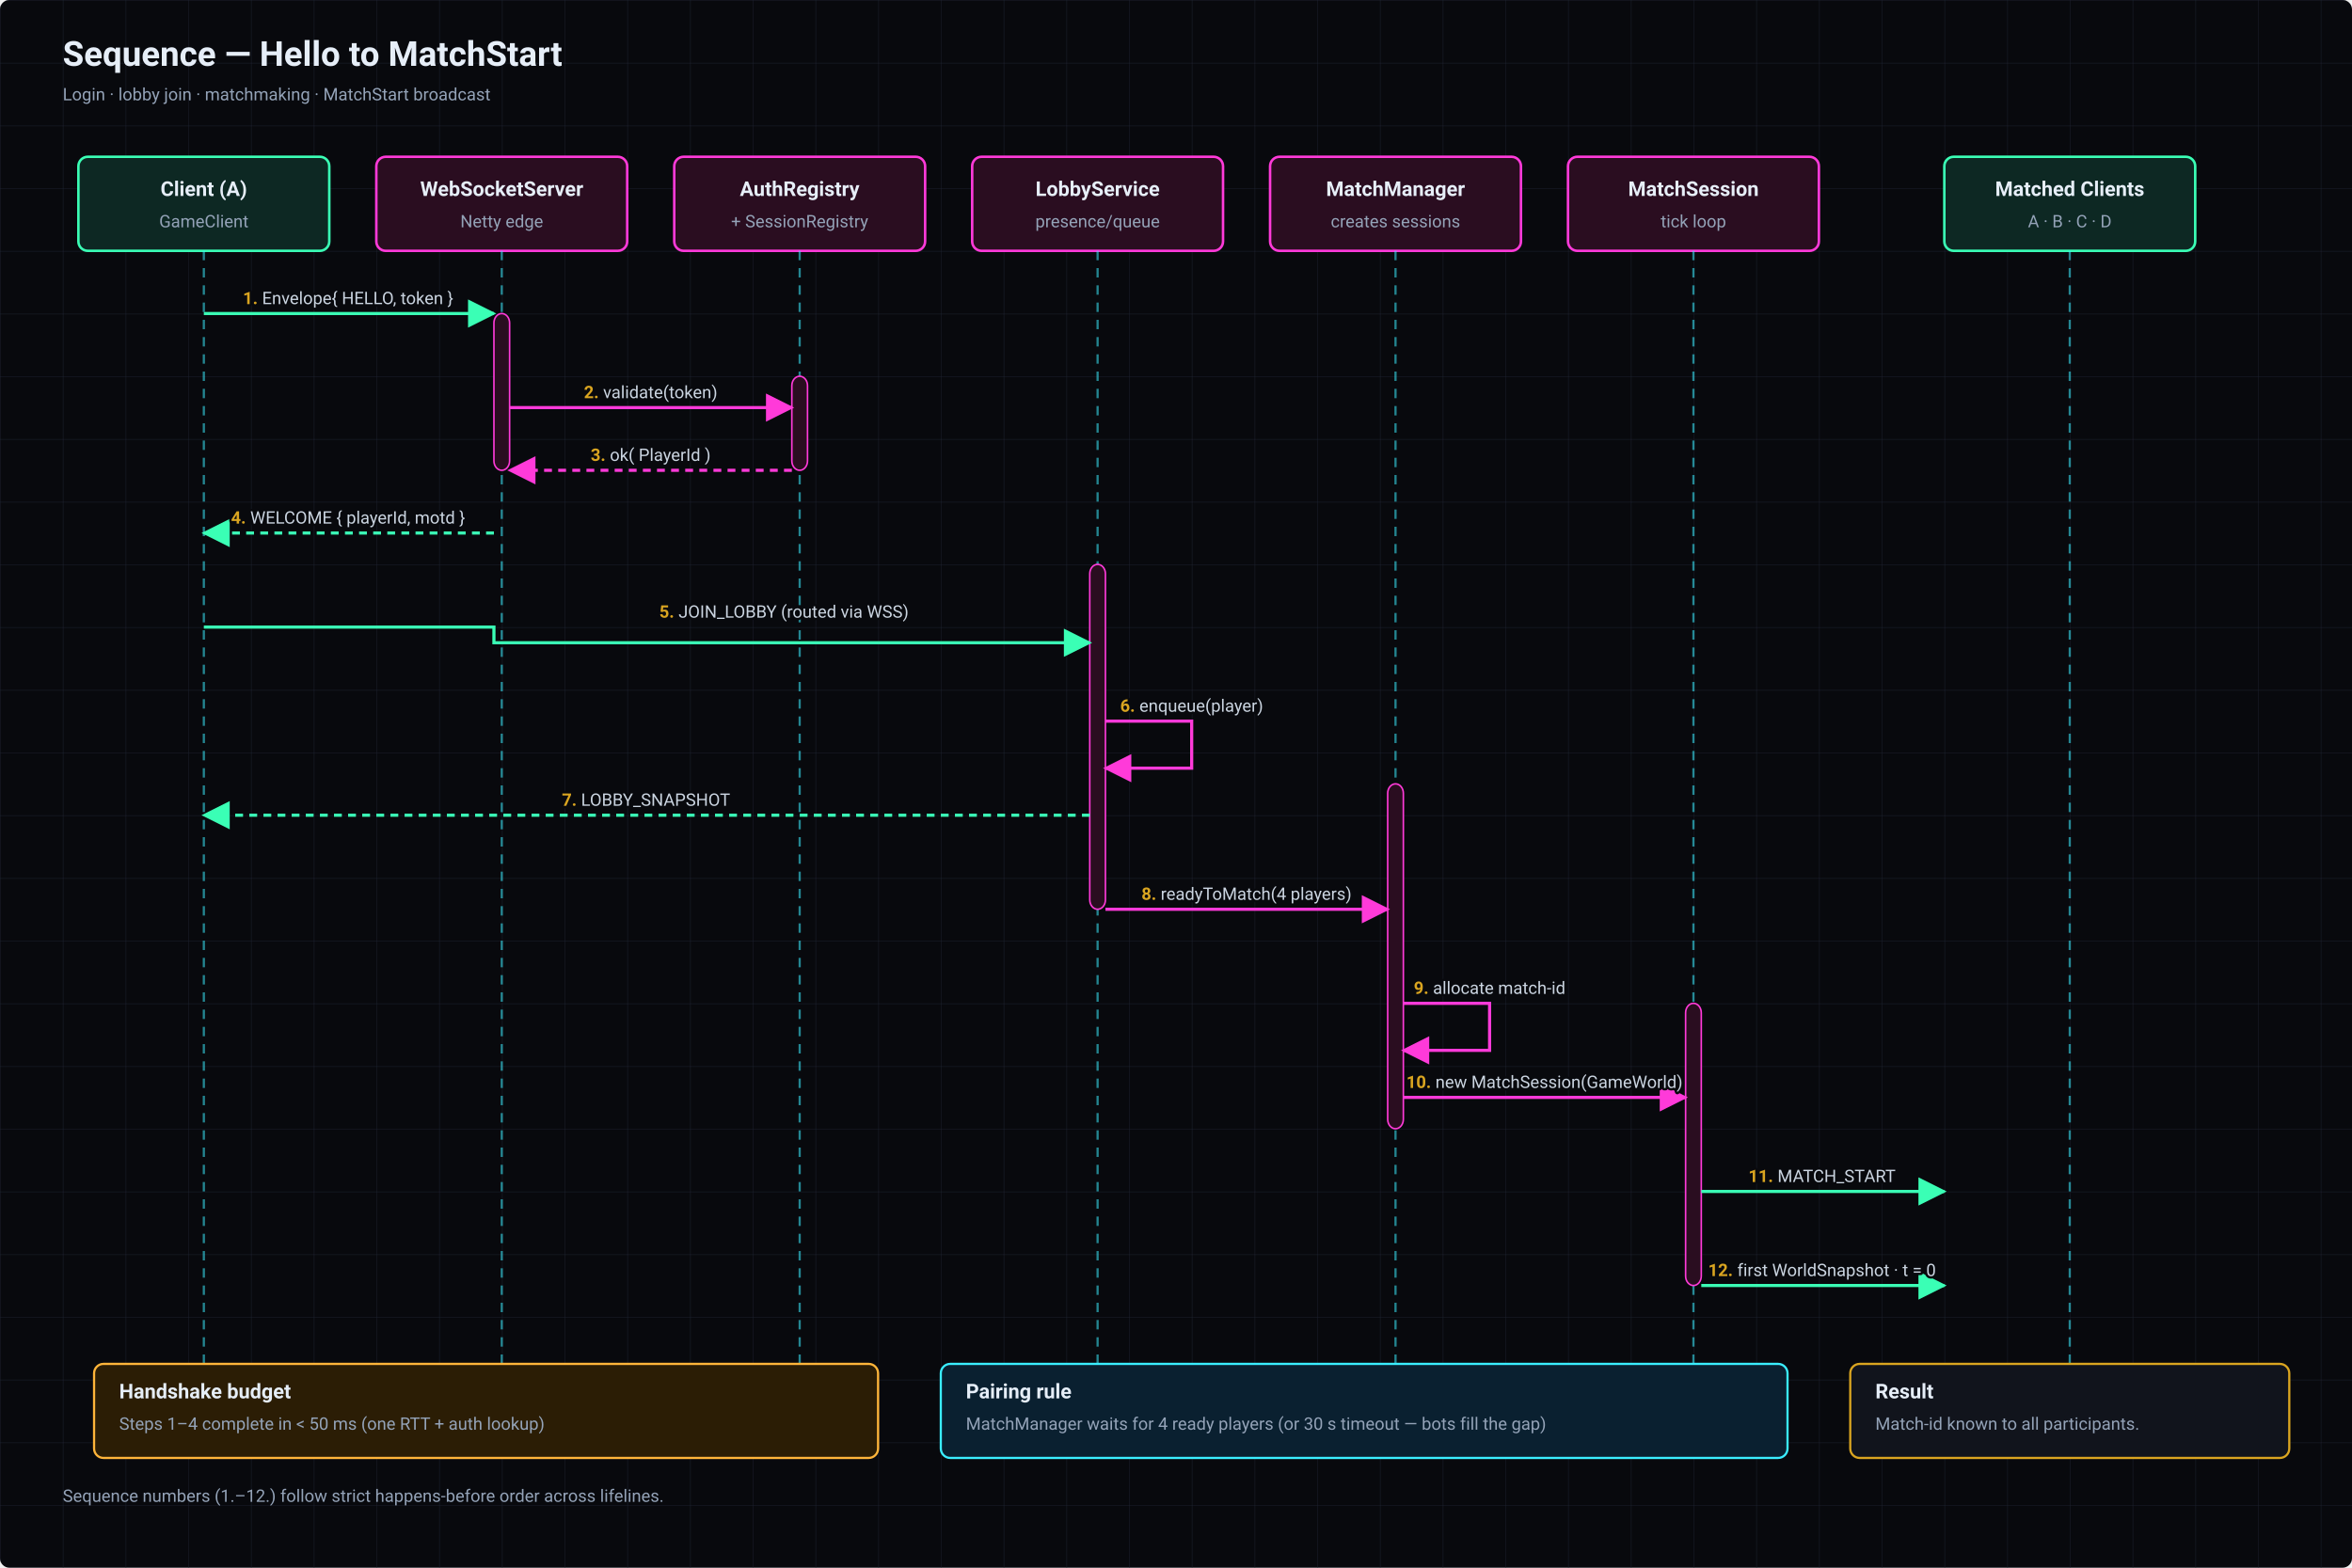
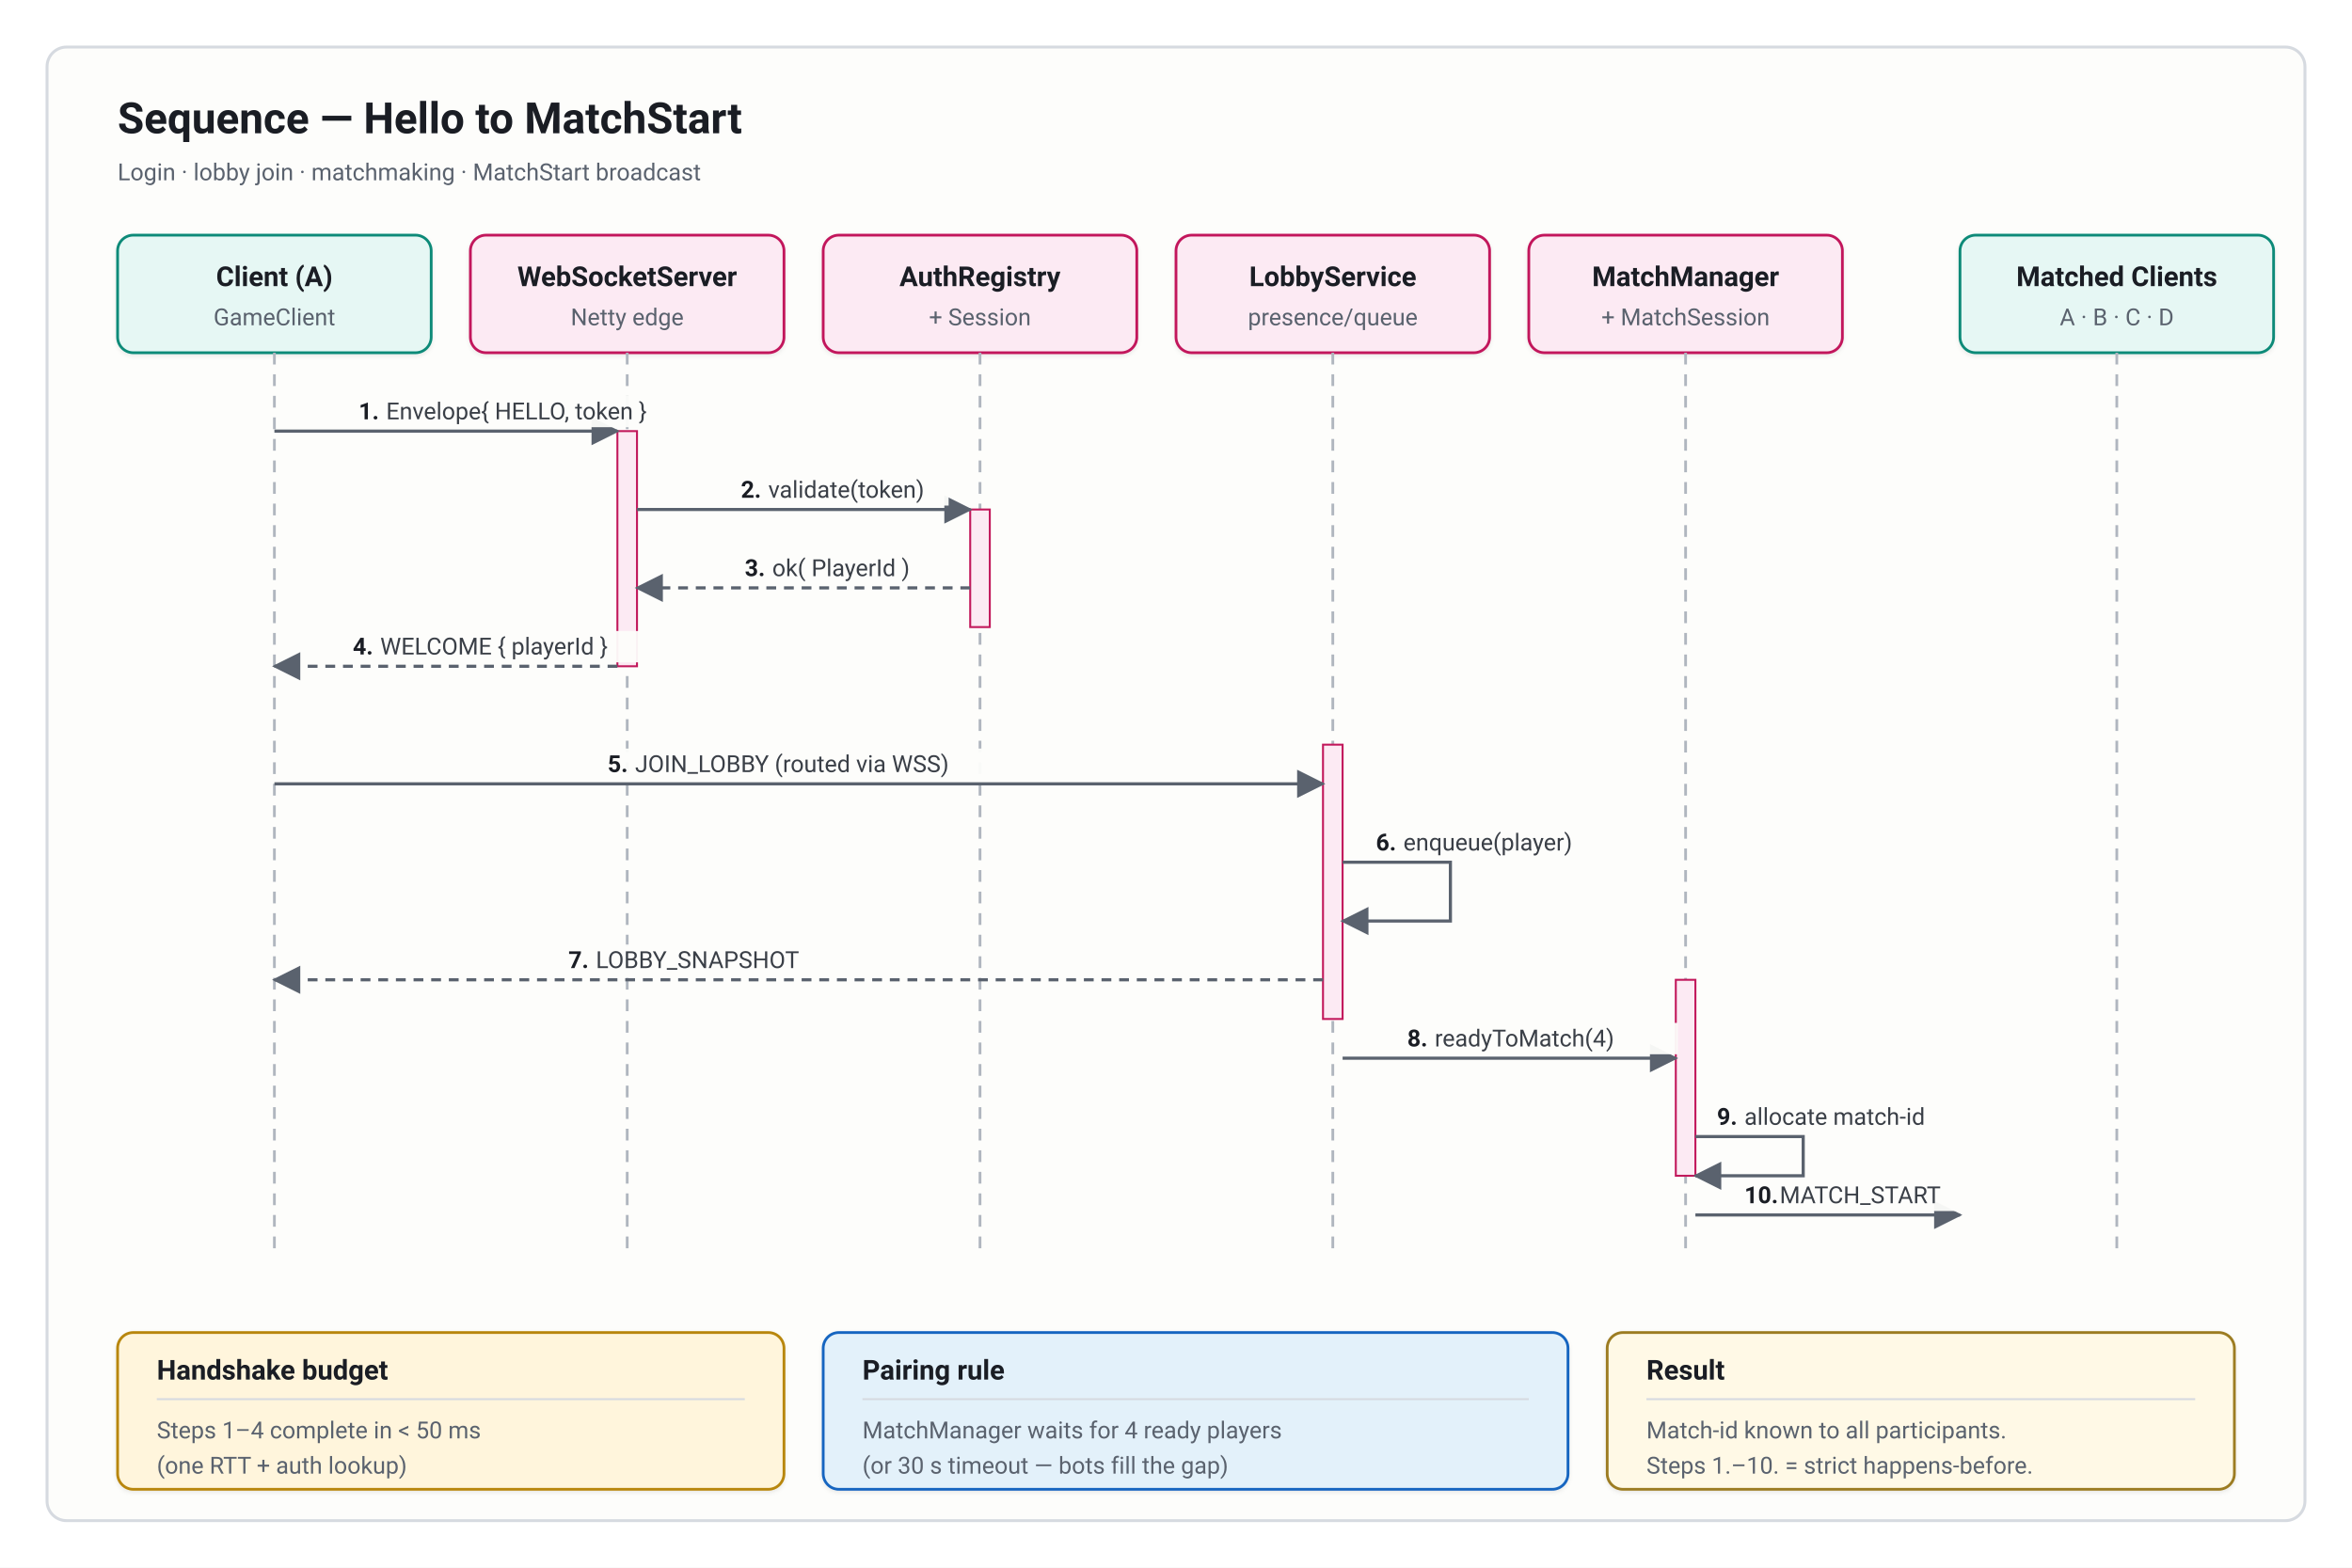
- <svg xmlns="http://www.w3.org/2000/svg" viewBox="0 0 1500 1000" preserveAspectRatio="xMidYMid meet" role="img" aria-labelledby="title desc">
+ <svg xmlns="http://www.w3.org/2000/svg" viewBox="0 0 1200 800" preserveAspectRatio="xMidYMid meet" role="img" aria-labelledby="title desc">
  <style>
-     rect { rx: 6; ry: 6; }
-     text { font-family: -apple-system, "Segoe UI", Roboto, sans-serif; fill: #e8eef8; }
-     .ttl { font-weight: 700; font-size: 14px; }
-     .sub { font-size: 12px; fill: #9aa6b8; }
-     .edge { font-size: 11px; fill: #c5cbd6; }
+     text { font-family: -apple-system, "Segoe UI", Roboto, sans-serif; fill: #1a1d24; }
+     .title { font-weight: 700; font-size: 22px; fill: #1a1d24; }
+     .ttl { font-weight: 700; font-size: 14px; fill: #1a1d24; }
+     .sub { font-size: 12px; fill: #5a626e; }
+     .edge { font-size: 12px; fill: #3a3f47; }
+     .num { font-size: 12px; font-weight: 700; fill: #1a1d24; }
+     .grp { font-weight: 700; font-size: 13px; letter-spacing: 1.2px; fill: #6a6f78; }
+     .conn { fill: none; stroke: #5a626e; stroke-width: 1.6; }
+     .life { stroke: #b0b6bf; stroke-width: 1.4; stroke-dasharray: 6 5; }
+     .bar  { fill: #fceaf3; stroke: #c2185b; stroke-width: 1; }
  </style>
  <defs>
-     <pattern id="grid" width="40" height="40" patternUnits="userSpaceOnUse">
-       <path d="M 40 0 L 0 0 0 40" fill="none" stroke="#1f2533" stroke-width="0.5" />
-     </pattern>
-     <marker id="arrCyan" viewBox="0 0 12 12" refX="11" refY="6" markerWidth="9" markerHeight="9" orient="auto-start-reverse">
-       <path d="M0,0 L12,6 L0,12 z" fill="#3aedff" />
+     <marker id="arr" viewBox="0 0 12 12" refX="11" refY="6" markerWidth="9" markerHeight="9" orient="auto-start-reverse">
+       <path d="M0,0 L12,6 L0,12 z" fill="#5a626e" />
    </marker>
-     <marker id="arrPink" viewBox="0 0 12 12" refX="11" refY="6" markerWidth="9" markerHeight="9" orient="auto-start-reverse">
-       <path d="M0,0 L12,6 L0,12 z" fill="#ff3ad9" />
-     </marker>
-     <marker id="arrAmber" viewBox="0 0 12 12" refX="11" refY="6" markerWidth="9" markerHeight="9" orient="auto-start-reverse">
-       <path d="M0,0 L12,6 L0,12 z" fill="#ffb53a" />
-     </marker>
-     <marker id="arrGreen" viewBox="0 0 12 12" refX="11" refY="6" markerWidth="9" markerHeight="9" orient="auto-start-reverse">
-       <path d="M0,0 L12,6 L0,12 z" fill="#3affb5" />
-     </marker>
+     <filter id="sh" x="-5%" y="-5%" width="110%" height="115%">
+       <feDropShadow stdDeviation="1" dx="0" dy="1" flood-color="#000" flood-opacity="0.08" />
+     </filter>
  </defs>
-   <style>
-     text { fill: #e6eef8; font-family: -apple-system, "Segoe UI", Roboto, sans-serif; }
-     .title { font-weight: 700; font-size: 22px; }
-     .ttl { font-weight: 700; font-size: 13px; }
-     .sub { font-size: 11px; fill: #94a3b8; }
-     .edge { font-size: 11px; fill: #cbd5e1; paint-order: stroke; stroke: #08090d; stroke-width: 3px; stroke-linejoin: round; }
-     .num { font-size: 11px; font-weight: 700; fill: #daa520; paint-order: stroke; stroke: #08090d; stroke-width: 3px; stroke-linejoin: round; }
-     .conn { fill: none; stroke-width: 2; }
-     .life { stroke: #3aedff; stroke-width: 1.4; stroke-dasharray: 6 5; opacity: 0.55; }
-     .bar  { fill: #2a0d20; stroke: #ff3ad9; stroke-width: 1; }
-   </style>
-   <rect x="0" y="0" width="1500" height="1000" fill="#08090d" />
-   <rect x="0" y="0" width="1500" height="1000" fill="url(#grid)" />
-   <text x="40" y="42" class="title" fill="#daa520">Sequence — Hello to MatchStart</text>
-   <text x="40" y="64" class="sub">Login · lobby join · matchmaking · MatchStart broadcast</text>
-   <rect x="50" y="100" width="160" height="60" rx="8" fill="#0d2823" stroke="#3affb5" stroke-width="1.6" />
-   <text x="130" y="125" text-anchor="middle" class="ttl" fill="#3affb5">Client (A)</text>
-   <text x="130" y="145" text-anchor="middle" class="sub">GameClient</text>
-   <rect x="240" y="100" width="160" height="60" rx="8" fill="#2a0d20" stroke="#ff3ad9" stroke-width="1.6" />
-   <text x="320" y="125" text-anchor="middle" class="ttl" fill="#ff3ad9">WebSocketServer</text>
-   <text x="320" y="145" text-anchor="middle" class="sub">Netty edge</text>
-   <rect x="430" y="100" width="160" height="60" rx="8" fill="#2a0d20" stroke="#ff3ad9" stroke-width="1.6" />
-   <text x="510" y="125" text-anchor="middle" class="ttl" fill="#ff3ad9">AuthRegistry</text>
-   <text x="510" y="145" text-anchor="middle" class="sub">+ SessionRegistry</text>
-   <rect x="620" y="100" width="160" height="60" rx="8" fill="#2a0d20" stroke="#ff3ad9" stroke-width="1.6" />
-   <text x="700" y="125" text-anchor="middle" class="ttl" fill="#ff3ad9">LobbyService</text>
-   <text x="700" y="145" text-anchor="middle" class="sub">presence/queue</text>
-   <rect x="810" y="100" width="160" height="60" rx="8" fill="#2a0d20" stroke="#ff3ad9" stroke-width="1.6" />
-   <text x="890" y="125" text-anchor="middle" class="ttl" fill="#ff3ad9">MatchManager</text>
-   <text x="890" y="145" text-anchor="middle" class="sub">creates sessions</text>
-   <rect x="1000" y="100" width="160" height="60" rx="8" fill="#2a0d20" stroke="#ff3ad9" stroke-width="1.6" />
-   <text x="1080" y="125" text-anchor="middle" class="ttl" fill="#ff3ad9">MatchSession</text>
-   <text x="1080" y="145" text-anchor="middle" class="sub">tick loop</text>
-   <rect x="1240" y="100" width="160" height="60" rx="8" fill="#0d2823" stroke="#3affb5" stroke-width="1.6" />
-   <text x="1320" y="125" text-anchor="middle" class="ttl" fill="#3affb5">Matched Clients</text>
-   <text x="1320" y="145" text-anchor="middle" class="sub">A · B · C · D</text>
-   <line class="life" x1="130" y1="160" x2="130" y2="900" />
-   <line class="life" x1="320" y1="160" x2="320" y2="900" />
-   <line class="life" x1="510" y1="160" x2="510" y2="900" />
-   <line class="life" x1="700" y1="160" x2="700" y2="900" />
-   <line class="life" x1="890" y1="160" x2="890" y2="900" />
-   <line class="life" x1="1080" y1="160" x2="1080" y2="900" />
-   <line class="life" x1="1320" y1="160" x2="1320" y2="900" />
-   <rect class="bar" x="315" y="200" width="10" height="100" />
-   <rect class="bar" x="505" y="240" width="10" height="60" />
-   <rect class="bar" x="695" y="360" width="10" height="220" />
-   <rect class="bar" x="885" y="500" width="10" height="220" />
-   <rect class="bar" x="1075" y="640" width="10" height="180" />
-   <path class="conn" d="M 130,200 H 315" stroke="#3affb5" marker-end="url(#arrGreen)" />
-   <text x="222" y="194" text-anchor="middle" class="edge">
-     <tspan class="num">1.</tspan> Envelope{ HELLO, token }</text>
-   <path class="conn" d="M 325,260 H 505" stroke="#ff3ad9" marker-end="url(#arrPink)" />
-   <text x="415" y="254" text-anchor="middle" class="edge">
-     <tspan class="num">2.</tspan> validate(token)</text>
-   <path class="conn" d="M 505,300 H 325" stroke="#ff3ad9" marker-end="url(#arrPink)" stroke-dasharray="5 4" />
-   <text x="415" y="294" text-anchor="middle" class="edge">
-     <tspan class="num">3.</tspan> ok( PlayerId )</text>
-   <path class="conn" d="M 315,340 H 130" stroke="#3affb5" marker-end="url(#arrGreen)" stroke-dasharray="5 4" />
-   <text x="222" y="334" text-anchor="middle" class="edge">
-     <tspan class="num">4.</tspan> WELCOME { playerId, motd }</text>
-   <path class="conn" d="M 130,400 H 315 V 410 H 695" stroke="#3affb5" marker-end="url(#arrGreen)" />
-   <text x="500" y="394" text-anchor="middle" class="edge">
-     <tspan class="num">5.</tspan> JOIN_LOBBY  (routed via WSS)</text>
-   <path class="conn" d="M 705,460 H 760 V 490 H 705" stroke="#ff3ad9" marker-end="url(#arrPink)" />
-   <text x="760" y="454" text-anchor="middle" class="edge">
-     <tspan class="num">6.</tspan> enqueue(player)</text>
-   <path class="conn" d="M 695,520 H 130" stroke="#3affb5" marker-end="url(#arrGreen)" stroke-dasharray="5 4" />
-   <text x="412" y="514" text-anchor="middle" class="edge">
-     <tspan class="num">7.</tspan> LOBBY_SNAPSHOT</text>
-   <path class="conn" d="M 705,580 H 885" stroke="#ff3ad9" marker-end="url(#arrPink)" />
-   <text x="795" y="574" text-anchor="middle" class="edge">
-     <tspan class="num">8.</tspan> readyToMatch(4 players)</text>
-   <path class="conn" d="M 895,640 H 950 V 670 H 895" stroke="#ff3ad9" marker-end="url(#arrPink)" />
-   <text x="950" y="634" text-anchor="middle" class="edge">
-     <tspan class="num">9.</tspan> allocate match-id</text>
-   <path class="conn" d="M 895,700 H 1075" stroke="#ff3ad9" marker-end="url(#arrPink)" />
-   <text x="985" y="694" text-anchor="middle" class="edge">
-     <tspan class="num">10.</tspan> new MatchSession(GameWorld)</text>
-   <path class="conn" d="M 1085,760 H 1240" stroke="#3affb5" marker-end="url(#arrGreen)" />
-   <text x="1162" y="754" text-anchor="middle" class="edge">
-     <tspan class="num">11.</tspan> MATCH_START</text>
-   <path class="conn" d="M 1085,820 H 1240" stroke="#3affb5" marker-end="url(#arrGreen)" />
-   <text x="1162" y="814" text-anchor="middle" class="edge">
-     <tspan class="num">12.</tspan> first WorldSnapshot · t = 0</text>
-   <rect x="60" y="870" width="500" height="60" rx="10" fill="#2b1d05" stroke="#ffb53a" stroke-width="1.4" />
-   <text x="76" y="892" class="ttl" fill="#ffb53a">Handshake budget</text>
-   <text x="76" y="912" class="sub">Steps 1–4 complete in &lt; 50 ms (one RTT + auth lookup)</text>
-   <rect x="600" y="870" width="540" height="60" rx="10" fill="#0a2030" stroke="#3aedff" stroke-width="1.4" />
-   <text x="616" y="892" class="ttl" fill="#3aedff">Pairing rule</text>
-   <text x="616" y="912" class="sub">MatchManager waits for 4 ready players (or 30 s timeout — bots fill the gap)</text>
-   <rect x="1180" y="870" width="280" height="60" rx="10" fill="#11141c" stroke="#daa520" stroke-width="1.4" />
-   <text x="1196" y="892" class="ttl" fill="#daa520">Result</text>
-   <text x="1196" y="912" class="sub">Match-id known to all participants.</text>
-   <text x="40" y="958" class="sub">Sequence numbers (1.–12.) follow strict happens-before order across lifelines.</text>
+   <rect x="0" y="0" width="1200" height="800" fill="#ffffff" />
+   <rect x="24" y="24" width="1152" height="752" rx="10" fill="#fdfdfb" stroke="#d6dae0" stroke-width="1.5" />
+   <text x="60" y="68" class="title">Sequence — Hello to MatchStart</text>
+   <text x="60" y="92" class="sub">Login · lobby join · matchmaking · MatchStart broadcast</text>
+   <rect x="60" y="120" width="160" height="60" rx="8" fill="#e6f7f4" stroke="#0b8a78" stroke-width="1.4" filter="url(#sh)" />
+   <text x="140" y="146" text-anchor="middle" class="ttl">Client (A)</text>
+   <text x="140" y="166" text-anchor="middle" class="sub">GameClient</text>
+   <rect x="240" y="120" width="160" height="60" rx="8" fill="#fceaf3" stroke="#c2185b" stroke-width="1.4" filter="url(#sh)" />
+   <text x="320" y="146" text-anchor="middle" class="ttl">WebSocketServer</text>
+   <text x="320" y="166" text-anchor="middle" class="sub">Netty edge</text>
+   <rect x="420" y="120" width="160" height="60" rx="8" fill="#fceaf3" stroke="#c2185b" stroke-width="1.4" filter="url(#sh)" />
+   <text x="500" y="146" text-anchor="middle" class="ttl">AuthRegistry</text>
+   <text x="500" y="166" text-anchor="middle" class="sub">+ Session</text>
+   <rect x="600" y="120" width="160" height="60" rx="8" fill="#fceaf3" stroke="#c2185b" stroke-width="1.4" filter="url(#sh)" />
+   <text x="680" y="146" text-anchor="middle" class="ttl">LobbyService</text>
+   <text x="680" y="166" text-anchor="middle" class="sub">presence/queue</text>
+   <rect x="780" y="120" width="160" height="60" rx="8" fill="#fceaf3" stroke="#c2185b" stroke-width="1.4" filter="url(#sh)" />
+   <text x="860" y="146" text-anchor="middle" class="ttl">MatchManager</text>
+   <text x="860" y="166" text-anchor="middle" class="sub">+ MatchSession</text>
+   <rect x="1000" y="120" width="160" height="60" rx="8" fill="#e6f7f4" stroke="#0b8a78" stroke-width="1.4" filter="url(#sh)" />
+   <text x="1080" y="146" text-anchor="middle" class="ttl">Matched Clients</text>
+   <text x="1080" y="166" text-anchor="middle" class="sub">A · B · C · D</text>
+   <line class="life" x1="140" y1="180" x2="140" y2="640" />
+   <line class="life" x1="320" y1="180" x2="320" y2="640" />
+   <line class="life" x1="500" y1="180" x2="500" y2="640" />
+   <line class="life" x1="680" y1="180" x2="680" y2="640" />
+   <line class="life" x1="860" y1="180" x2="860" y2="640" />
+   <line class="life" x1="1080" y1="180" x2="1080" y2="640" />
+   <rect class="bar" x="315" y="220" width="10" height="120" />
+   <rect class="bar" x="495" y="260" width="10" height="60" />
+   <rect class="bar" x="675" y="380" width="10" height="140" />
+   <rect class="bar" x="855" y="500" width="10" height="100" />
+   <path class="conn" d="M 140,220 H 315" marker-end="url(#arr)" />
+   <rect x="170" y="202" width="180" height="16" fill="#fdfdfb" opacity="0.95" />
+   <text x="183" y="214" class="num">1.</text>
+   <text x="197" y="214" class="edge">Envelope{ HELLO, token }</text>
+   <path class="conn" d="M 325,260 H 495" marker-end="url(#arr)" />
+   <rect x="368" y="242" width="116" height="16" fill="#fdfdfb" opacity="0.95" />
+   <text x="378" y="254" class="num">2.</text>
+   <text x="392" y="254" class="edge">validate(token)</text>
+   <path class="conn" d="M 495,300 H 325" marker-end="url(#arr)" stroke-dasharray="5 4" />
+   <rect x="370" y="282" width="116" height="16" fill="#fdfdfb" opacity="0.95" />
+   <text x="380" y="294" class="num">3.</text>
+   <text x="394" y="294" class="edge">ok( PlayerId )</text>
+   <path class="conn" d="M 315,340 H 140" marker-end="url(#arr)" stroke-dasharray="5 4" />
+   <rect x="170" y="322" width="160" height="16" fill="#fdfdfb" opacity="0.95" />
+   <text x="180" y="334" class="num">4.</text>
+   <text x="194" y="334" class="edge">WELCOME { playerId }</text>
+   <path class="conn" d="M 140,400 H 580 V 400 H 675" marker-end="url(#arr)" />
+   <rect x="300" y="382" width="240" height="16" fill="#fdfdfb" opacity="0.95" />
+   <text x="310" y="394" class="num">5.</text>
+   <text x="324" y="394" class="edge">JOIN_LOBBY  (routed via WSS)</text>
+   <path class="conn" d="M 685,440 H 740 V 470 H 685" marker-end="url(#arr)" />
+   <rect x="694" y="422" width="120" height="16" fill="#fdfdfb" opacity="0.95" />
+   <text x="702" y="434" class="num">6.</text>
+   <text x="716" y="434" class="edge">enqueue(player)</text>
+   <path class="conn" d="M 675,500 H 140" marker-end="url(#arr)" stroke-dasharray="5 4" />
+   <rect x="280" y="482" width="160" height="16" fill="#fdfdfb" opacity="0.95" />
+   <text x="290" y="494" class="num">7.</text>
+   <text x="304" y="494" class="edge">LOBBY_SNAPSHOT</text>
+   <path class="conn" d="M 685,540 H 855" marker-end="url(#arr)" />
+   <rect x="708" y="522" width="148" height="16" fill="#fdfdfb" opacity="0.95" />
+   <text x="718" y="534" class="num">8.</text>
+   <text x="732" y="534" class="edge">readyToMatch(4)</text>
+   <path class="conn" d="M 865,580 H 920 V 600 H 865" marker-end="url(#arr)" />
+   <rect x="868" y="562" width="104" height="16" fill="#fdfdfb" opacity="0.95" />
+   <text x="876" y="574" class="num">9.</text>
+   <text x="890" y="574" class="edge">allocate match-id</text>
+   <path class="conn" d="M 865,620 H 1000" marker-end="url(#arr)" />
+   <rect x="884" y="602" width="116" height="16" fill="#fdfdfb" opacity="0.95" />
+   <text x="890" y="614" class="num">10.</text>
+   <text x="908" y="614" class="edge">MATCH_START</text>
+   <rect x="60" y="680" width="340" height="80" rx="8" fill="#fff5dc" stroke="#b8860b" stroke-width="1.4" filter="url(#sh)" />
+   <text x="80" y="704" class="ttl">Handshake budget</text>
+   <line x1="80" y1="714" x2="380" y2="714" stroke="#d6dae0" stroke-width="1" />
+   <text x="80" y="734" class="sub">Steps 1–4 complete in &lt; 50 ms</text>
+   <text x="80" y="752" class="sub">(one RTT + auth lookup)</text>
+   <rect x="420" y="680" width="380" height="80" rx="8" fill="#e3f1fa" stroke="#1565c0" stroke-width="1.4" filter="url(#sh)" />
+   <text x="440" y="704" class="ttl">Pairing rule</text>
+   <line x1="440" y1="714" x2="780" y2="714" stroke="#d6dae0" stroke-width="1" />
+   <text x="440" y="734" class="sub">MatchManager waits for 4 ready players</text>
+   <text x="440" y="752" class="sub">(or 30 s timeout — bots fill the gap)</text>
+   <rect x="820" y="680" width="320" height="80" rx="8" fill="#fff9e6" stroke="#9c7c20" stroke-width="1.4" filter="url(#sh)" />
+   <text x="840" y="704" class="ttl">Result</text>
+   <line x1="840" y1="714" x2="1120" y2="714" stroke="#d6dae0" stroke-width="1" />
+   <text x="840" y="734" class="sub">Match-id known to all participants.</text>
+   <text x="840" y="752" class="sub">Steps 1.–10. = strict happens-before.</text>
</svg>
